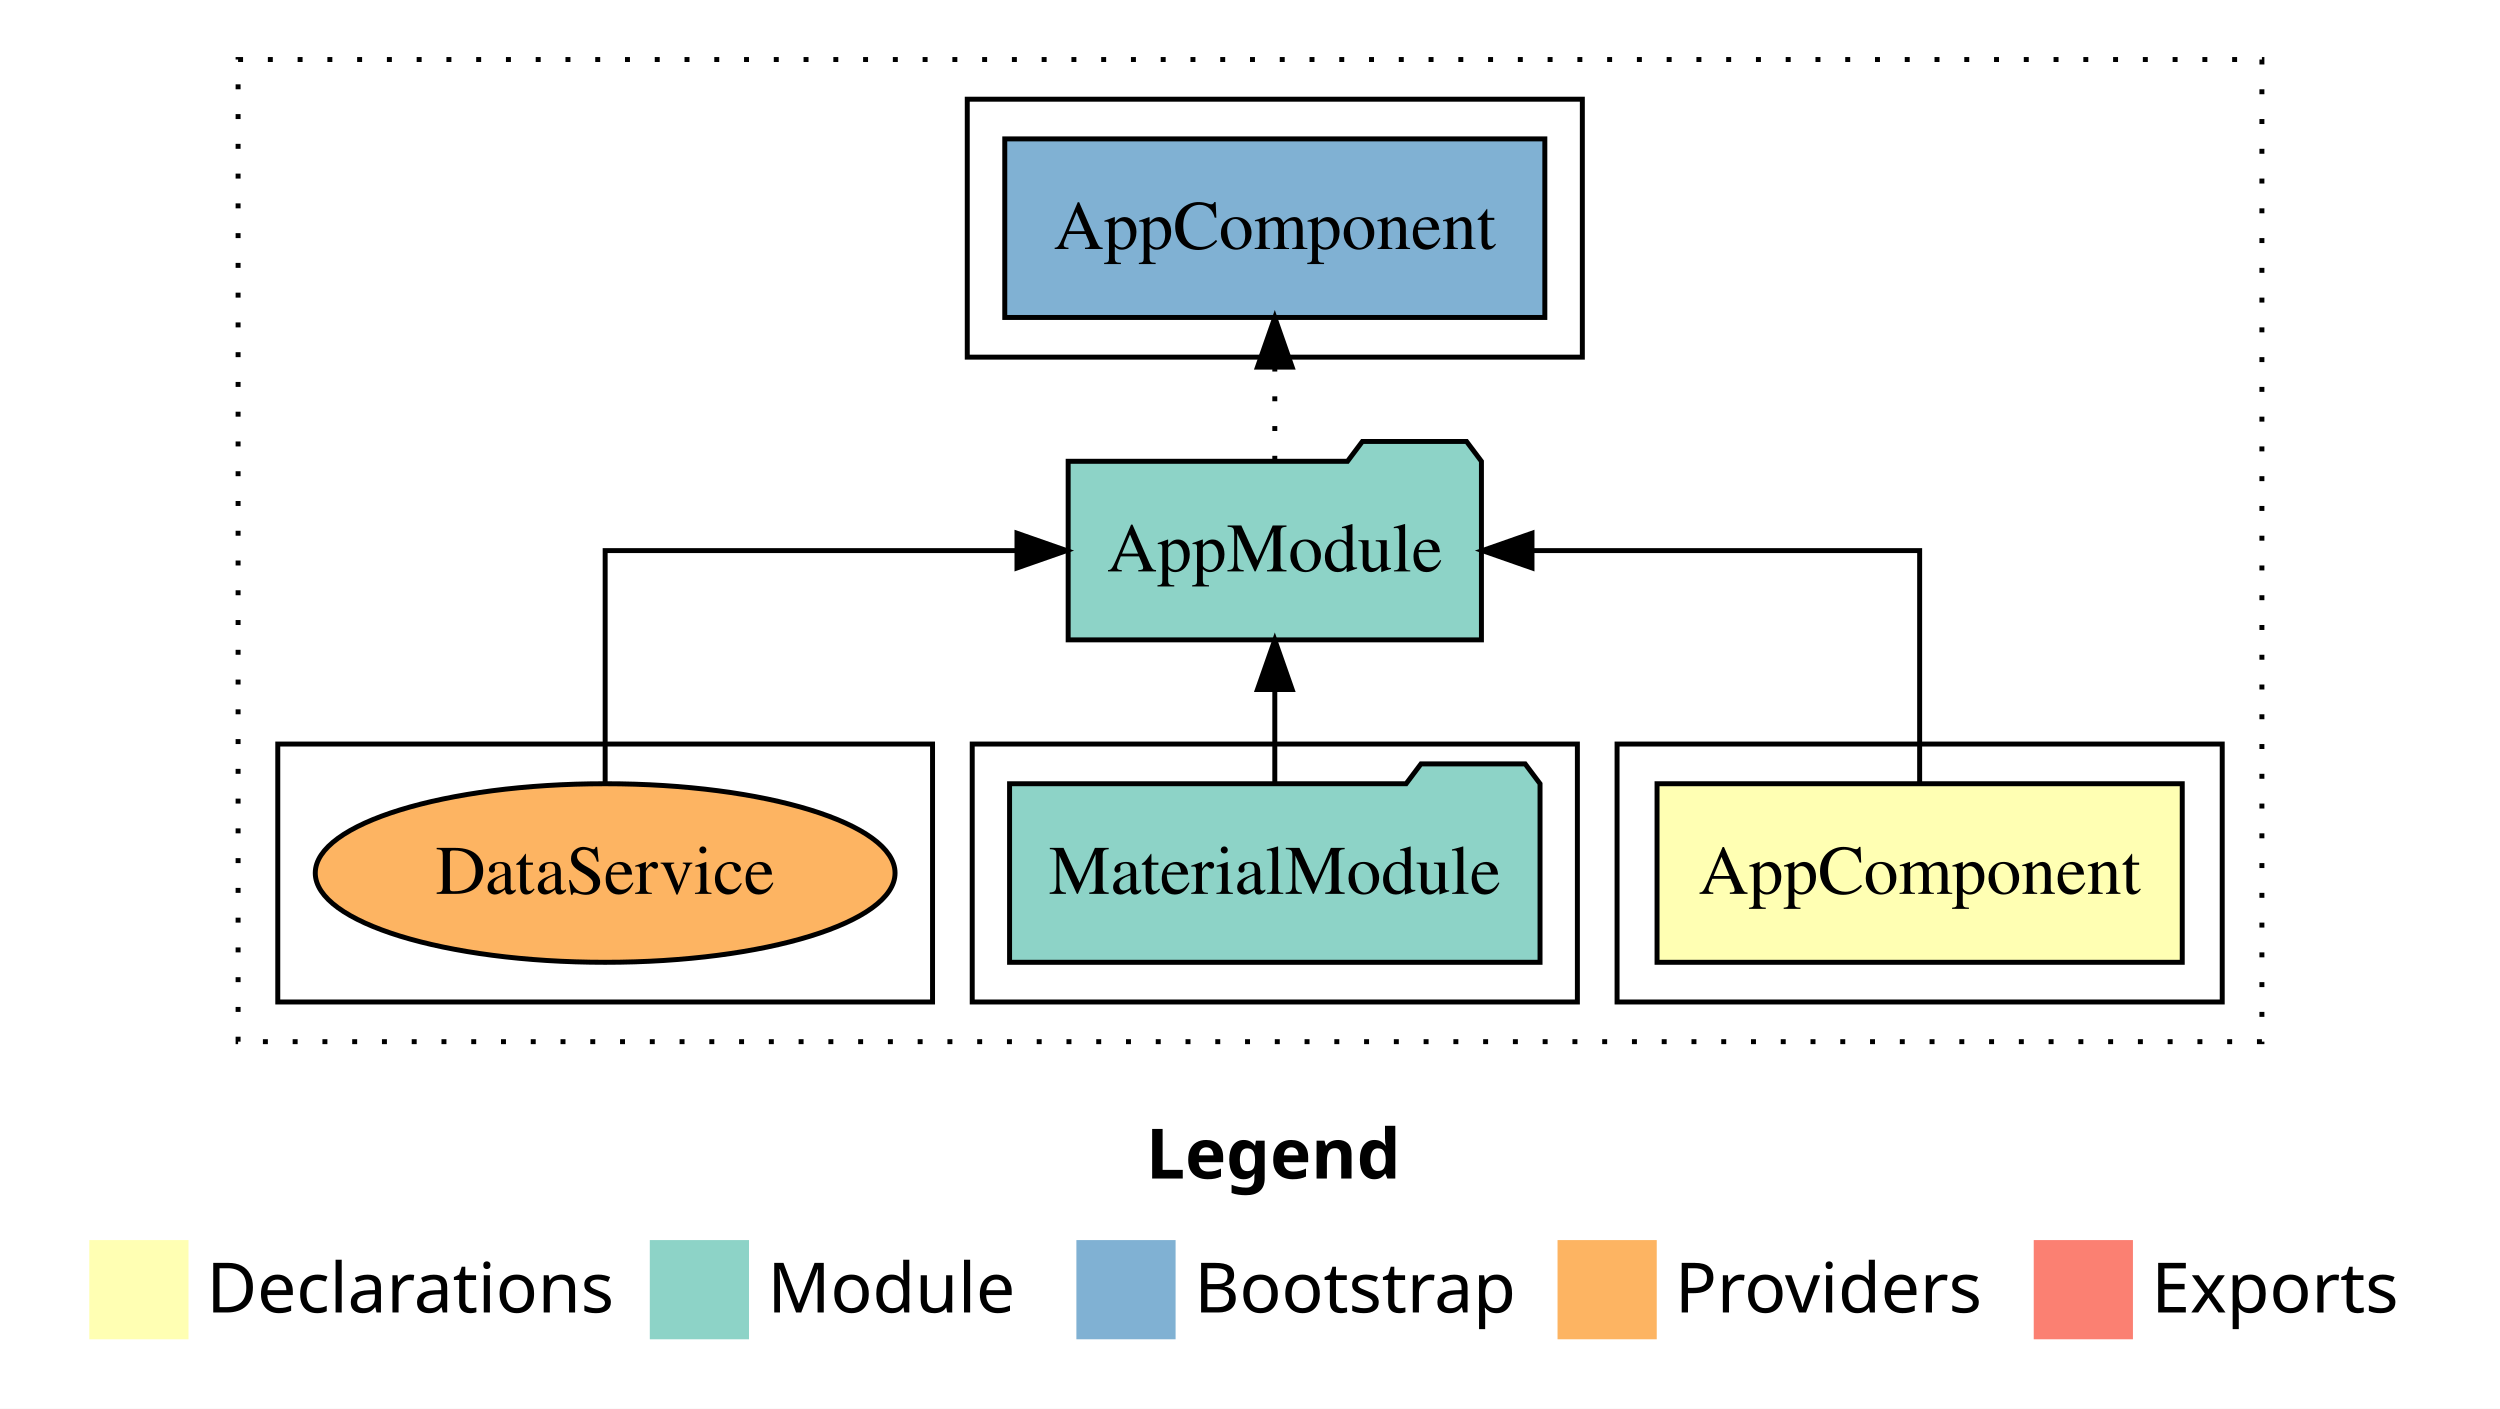
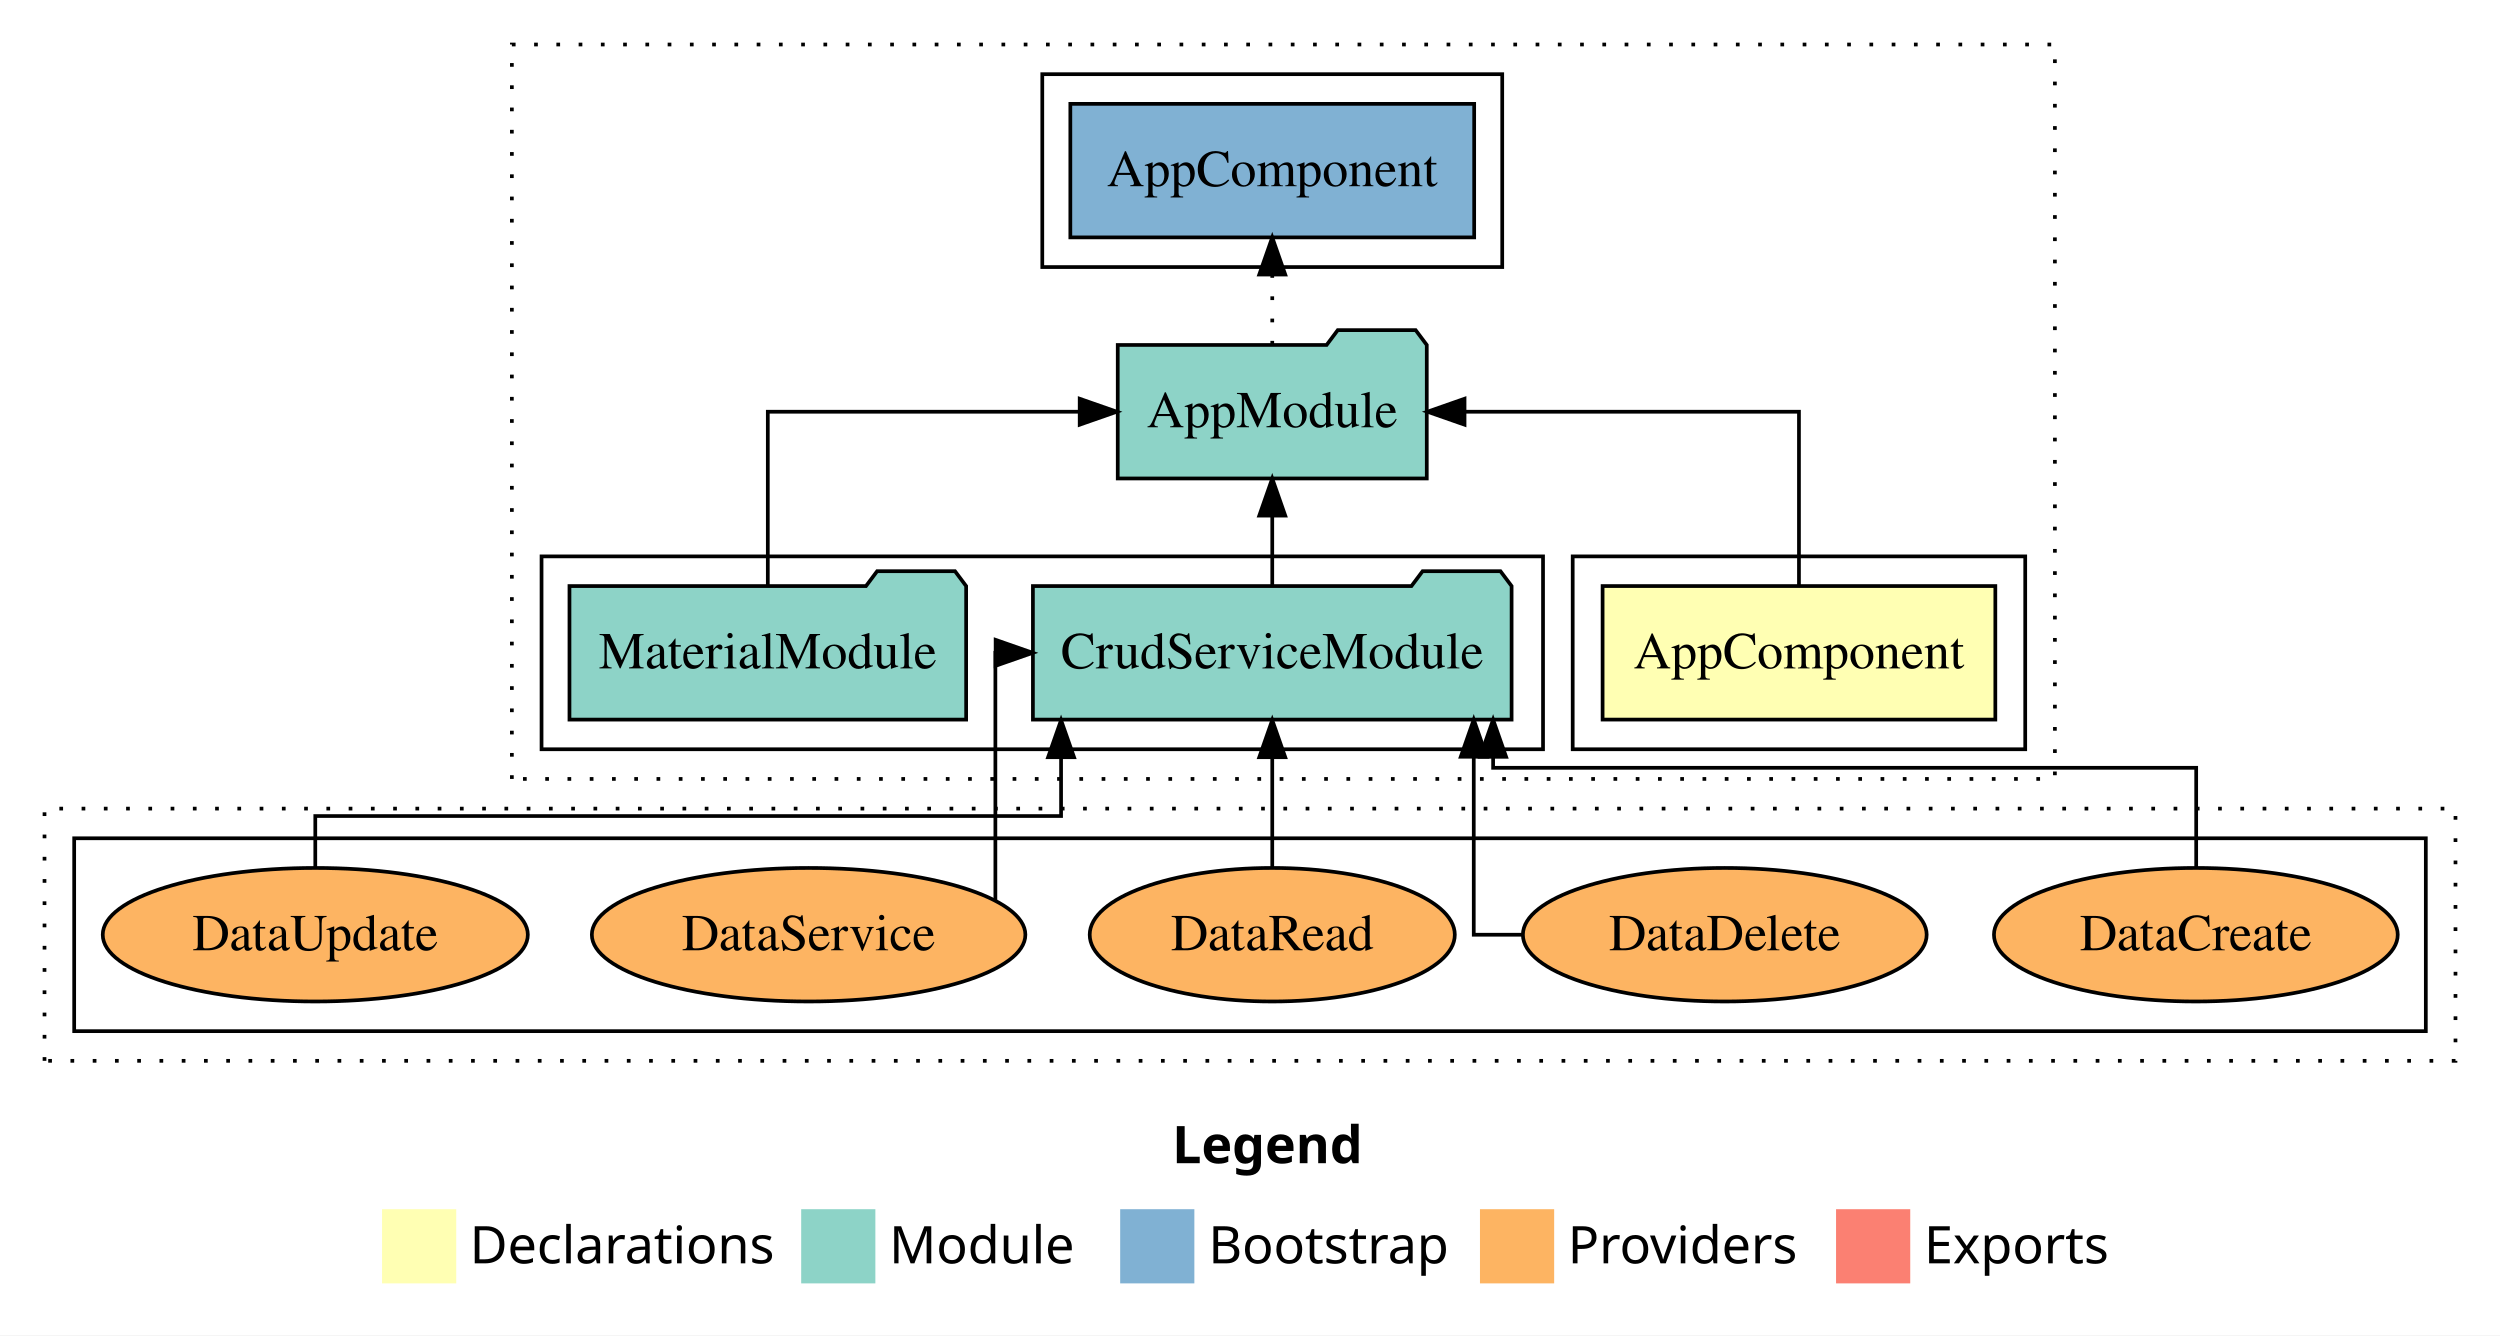
- <svg xmlns="http://www.w3.org/2000/svg" width="504pt" height="284pt" viewBox="0.00 0.00 504.00 284.00">
-   <g id="graph0" class="graph" transform="scale(1 1) rotate(0) translate(4 280)">
-     <polygon fill="#ffffff" stroke="transparent" points="-4,4 -4,-280 500,-280 500,4 -4,4" />
-     <text text-anchor="start" x="227.009" y="-42.4" font-family="sans-serif" font-weight="bold" font-size="14.00" fill="#000000">Legend</text>
-     <polygon fill="#ffffb3" stroke="transparent" points="14,-10 14,-30 34,-30 34,-10 14,-10" />
-     <text text-anchor="start" x="37.629" y="-15.4" font-family="sans-serif" font-size="14.00" fill="#000000">  Declarations</text>
-     <polygon fill="#8dd3c7" stroke="transparent" points="127,-10 127,-30 147,-30 147,-10 127,-10" />
-     <text text-anchor="start" x="150.725" y="-15.4" font-family="sans-serif" font-size="14.00" fill="#000000">  Module</text>
-     <polygon fill="#80b1d3" stroke="transparent" points="213,-10 213,-30 233,-30 233,-10 213,-10" />
-     <text text-anchor="start" x="236.781" y="-15.4" font-family="sans-serif" font-size="14.00" fill="#000000">  Bootstrap</text>
-     <polygon fill="#fdb462" stroke="transparent" points="310,-10 310,-30 330,-30 330,-10 310,-10" />
-     <text text-anchor="start" x="333.673" y="-15.4" font-family="sans-serif" font-size="14.00" fill="#000000">  Providers</text>
-     <polygon fill="#fb8072" stroke="transparent" points="406,-10 406,-30 426,-30 426,-10 406,-10" />
-     <text text-anchor="start" x="429.726" y="-15.4" font-family="sans-serif" font-size="14.00" fill="#000000">  Exports</text>
+ <svg xmlns="http://www.w3.org/2000/svg" width="674pt" height="360pt" viewBox="0.00 0.00 674.00 360.00">
+   <g id="graph0" class="graph" transform="scale(1 1) rotate(0) translate(4 356)">
+     <polygon fill="#ffffff" stroke="transparent" points="-4,4 -4,-356 670,-356 670,4 -4,4" />
+     <text text-anchor="start" x="312.009" y="-42.4" font-family="sans-serif" font-weight="bold" font-size="14.00" fill="#000000">Legend</text>
+     <polygon fill="#ffffb3" stroke="transparent" points="99,-10 99,-30 119,-30 119,-10 99,-10" />
+     <text text-anchor="start" x="122.629" y="-15.4" font-family="sans-serif" font-size="14.00" fill="#000000">  Declarations</text>
+     <polygon fill="#8dd3c7" stroke="transparent" points="212,-10 212,-30 232,-30 232,-10 212,-10" />
+     <text text-anchor="start" x="235.725" y="-15.4" font-family="sans-serif" font-size="14.00" fill="#000000">  Module</text>
+     <polygon fill="#80b1d3" stroke="transparent" points="298,-10 298,-30 318,-30 318,-10 298,-10" />
+     <text text-anchor="start" x="321.781" y="-15.4" font-family="sans-serif" font-size="14.00" fill="#000000">  Bootstrap</text>
+     <polygon fill="#fdb462" stroke="transparent" points="395,-10 395,-30 415,-30 415,-10 395,-10" />
+     <text text-anchor="start" x="418.673" y="-15.4" font-family="sans-serif" font-size="14.00" fill="#000000">  Providers</text>
+     <polygon fill="#fb8072" stroke="transparent" points="491,-10 491,-30 511,-30 511,-10 491,-10" />
+     <text text-anchor="start" x="514.726" y="-15.4" font-family="sans-serif" font-size="14.00" fill="#000000">  Exports</text>
    <g id="clust1" class="cluster">
-       <polygon fill="none" stroke="#000000" stroke-dasharray="1,5" points="44,-70 44,-268 452,-268 452,-70 44,-70" />
+       <polygon fill="none" stroke="#000000" stroke-dasharray="1,5" points="134,-146 134,-344 550,-344 550,-146 134,-146" />
    </g>
    <g id="clust2" class="cluster">
-       <polygon fill="none" stroke="#000000" points="322,-78 322,-130 444,-130 444,-78 322,-78" />
+       <polygon fill="none" stroke="#000000" points="420,-154 420,-206 542,-206 542,-154 420,-154" />
    </g>
    <g id="clust4" class="cluster">
-       <polygon fill="none" stroke="#000000" points="192,-78 192,-130 314,-130 314,-78 192,-78" />
+       <polygon fill="none" stroke="#000000" points="142,-154 142,-206 412,-206 412,-154 142,-154" />
    </g>
    <g id="clust6" class="cluster">
-       <polygon fill="none" stroke="#000000" points="191,-208 191,-260 315,-260 315,-208 191,-208" />
+       <polygon fill="none" stroke="#000000" points="277,-284 277,-336 401,-336 401,-284 277,-284" />
    </g>
-     <g id="clust7" class="cluster">
-       <polygon fill="none" stroke="#000000" points="52,-78 52,-130 184,-130 184,-78 52,-78" />
+     <g id="clust8" class="cluster">
+       <polygon fill="none" stroke="#000000" stroke-dasharray="1,5" points="8,-70 8,-138 658,-138 658,-70 8,-70" />
+     </g>
+     <g id="clust13" class="cluster">
+       <polygon fill="none" stroke="#000000" points="16,-78 16,-130 650,-130 650,-78 16,-78" />
    </g>
    <g id="node1" class="node">
-       <polygon fill="#ffffb3" stroke="#000000" points="435.94,-122 330.06,-122 330.06,-86 435.94,-86 435.94,-122" />
-       <text text-anchor="middle" x="383" y="-99.8" font-family="Times,serif" font-size="14.00" fill="#000000">AppComponent</text>
+       <polygon fill="#ffffb3" stroke="#000000" points="533.94,-198 428.06,-198 428.06,-162 533.94,-162 533.94,-198" />
+       <text text-anchor="middle" x="481" y="-175.8" font-family="Times,serif" font-size="14.00" fill="#000000">AppComponent</text>
    </g>
    <g id="node2" class="node">
-       <polygon fill="#8dd3c7" stroke="#000000" points="294.657,-187 291.657,-191 270.657,-191 267.657,-187 211.343,-187 211.343,-151 294.657,-151 294.657,-187" />
-       <text text-anchor="middle" x="253" y="-164.8" font-family="Times,serif" font-size="14.00" fill="#000000">AppModule</text>
+       <polygon fill="#8dd3c7" stroke="#000000" points="380.657,-263 377.657,-267 356.657,-267 353.657,-263 297.343,-263 297.343,-227 380.657,-227 380.657,-263" />
+       <text text-anchor="middle" x="339" y="-240.8" font-family="Times,serif" font-size="14.00" fill="#000000">AppModule</text>
    </g>
    <g id="edge1" class="edge">
-       <path fill="none" stroke="#000000" d="M383,-122.106C383,-141.339 383,-169 383,-169 383,-169 304.848,-169 304.848,-169" />
-       <polygon fill="#000000" stroke="#000000" points="304.848,-165.5 294.848,-169 304.848,-172.5 304.848,-165.5" />
+       <path fill="none" stroke="#000000" d="M481,-198.106C481,-217.339 481,-245 481,-245 481,-245 390.837,-245 390.837,-245" />
+       <polygon fill="#000000" stroke="#000000" points="390.837,-241.5 380.837,-245 390.837,-248.5 390.837,-241.5" />
+     </g>
+     <g id="node5" class="node">
+       <polygon fill="#80b1d3" stroke="#000000" points="393.439,-328 284.561,-328 284.561,-292 393.439,-292 393.439,-328" />
+       <text text-anchor="middle" x="339" y="-305.8" font-family="Times,serif" font-size="14.00" fill="#000000">AppComponent </text>
+     </g>
+     <g id="edge4" class="edge">
+       <path fill="none" stroke="#000000" stroke-dasharray="1,5" d="M339,-263.106C339,-263.106 339,-281.991 339,-281.991" />
+       <polygon fill="#000000" stroke="#000000" points="335.5,-281.991 339,-291.991 342.5,-281.991 335.5,-281.991" />
+     </g>
+     <g id="node3" class="node">
+       <polygon fill="#8dd3c7" stroke="#000000" points="403.526,-198 400.526,-202 379.526,-202 376.526,-198 274.474,-198 274.474,-162 403.526,-162 403.526,-198" />
+       <text text-anchor="middle" x="339" y="-175.8" font-family="Times,serif" font-size="14.00" fill="#000000">CrudServiceModule</text>
+     </g>
+     <g id="edge2" class="edge">
+       <path fill="none" stroke="#000000" d="M339,-198.106C339,-198.106 339,-216.991 339,-216.991" />
+       <polygon fill="#000000" stroke="#000000" points="335.5,-216.991 339,-226.991 342.5,-216.991 335.5,-216.991" />
    </g>
    <g id="node4" class="node">
-       <polygon fill="#80b1d3" stroke="#000000" points="307.439,-252 198.561,-252 198.561,-216 307.439,-216 307.439,-252" />
-       <text text-anchor="middle" x="253" y="-229.8" font-family="Times,serif" font-size="14.00" fill="#000000">AppComponent </text>
+       <polygon fill="#8dd3c7" stroke="#000000" points="256.471,-198 253.471,-202 232.471,-202 229.471,-198 149.529,-198 149.529,-162 256.471,-162 256.471,-198" />
+       <text text-anchor="middle" x="203" y="-175.8" font-family="Times,serif" font-size="14.00" fill="#000000">MaterialModule</text>
    </g>
    <g id="edge3" class="edge">
-       <path fill="none" stroke="#000000" stroke-dasharray="1,5" d="M253,-187.106C253,-187.106 253,-205.991 253,-205.991" />
-       <polygon fill="#000000" stroke="#000000" points="249.5,-205.991 253,-215.991 256.5,-205.991 249.5,-205.991" />
+       <path fill="none" stroke="#000000" d="M203,-198.106C203,-217.339 203,-245 203,-245 203,-245 287.086,-245 287.086,-245" />
+       <polygon fill="#000000" stroke="#000000" points="287.086,-248.5 297.086,-245 287.086,-241.5 287.086,-248.5" />
    </g>
-     <g id="node3" class="node">
-       <polygon fill="#8dd3c7" stroke="#000000" points="306.471,-122 303.471,-126 282.471,-126 279.471,-122 199.529,-122 199.529,-86 306.471,-86 306.471,-122" />
-       <text text-anchor="middle" x="253" y="-99.8" font-family="Times,serif" font-size="14.00" fill="#000000">MaterialModule</text>
+     <g id="node6" class="node">
+       <ellipse fill="#fdb462" stroke="#000000" cx="588" cy="-104" rx="54.428" ry="18" />
+       <text text-anchor="middle" x="588" y="-99.8" font-family="Times,serif" font-size="14.00" fill="#000000">DataCreate</text>
    </g>
-     <g id="edge2" class="edge">
-       <path fill="none" stroke="#000000" d="M253,-122.106C253,-122.106 253,-140.991 253,-140.991" />
-       <polygon fill="#000000" stroke="#000000" points="249.5,-140.991 253,-150.991 256.5,-140.991 249.5,-140.991" />
+     <g id="edge5" class="edge">
+       <path fill="none" stroke="#000000" d="M588.092,-122.044C588.092,-134.563 588.092,-149 588.092,-149 588.092,-149 398.544,-149 398.544,-149 398.544,-149 398.544,-151.967 398.544,-151.967" />
+       <polygon fill="#000000" stroke="#000000" points="395.044,-151.967 398.544,-161.967 402.044,-151.967 395.044,-151.967" />
    </g>
-     <g id="node5" class="node">
-       <ellipse fill="#fdb462" stroke="#000000" cx="118" cy="-104" rx="58.441" ry="18" />
-       <text text-anchor="middle" x="118" y="-99.8" font-family="Times,serif" font-size="14.00" fill="#000000">DataService</text>
+     <g id="node7" class="node">
+       <ellipse fill="#fdb462" stroke="#000000" cx="461" cy="-104" rx="54.428" ry="18" />
+       <text text-anchor="middle" x="461" y="-99.8" font-family="Times,serif" font-size="14.00" fill="#000000">DataDelete</text>
    </g>
-     <g id="edge4" class="edge">
-       <path fill="none" stroke="#000000" d="M118,-122.106C118,-141.339 118,-169 118,-169 118,-169 201.025,-169 201.025,-169" />
-       <polygon fill="#000000" stroke="#000000" points="201.025,-172.5 211.025,-169 201.025,-165.5 201.025,-172.5" />
+     <g id="edge6" class="edge">
+       <path fill="none" stroke="#000000" d="M406.374,-104C398.679,-104 393.325,-104 393.325,-104 393.325,-104 393.325,-151.989 393.325,-151.989" />
+       <polygon fill="#000000" stroke="#000000" points="389.826,-151.989 393.325,-161.989 396.826,-151.989 389.826,-151.989" />
+     </g>
+     <g id="node8" class="node">
+       <ellipse fill="#fdb462" stroke="#000000" cx="339" cy="-104" rx="49.214" ry="18" />
+       <text text-anchor="middle" x="339" y="-99.8" font-family="Times,serif" font-size="14.00" fill="#000000">DataRead</text>
+     </g>
+     <g id="edge7" class="edge">
+       <path fill="none" stroke="#000000" d="M339,-122.011C339,-122.011 339,-151.855 339,-151.855" />
+       <polygon fill="#000000" stroke="#000000" points="335.5,-151.855 339,-161.855 342.5,-151.855 335.5,-151.855" />
+     </g>
+     <g id="node9" class="node">
+       <ellipse fill="#fdb462" stroke="#000000" cx="214" cy="-104" rx="58.441" ry="18" />
+       <text text-anchor="middle" x="214" y="-99.8" font-family="Times,serif" font-size="14.00" fill="#000000">DataService</text>
+     </g>
+     <g id="edge8" class="edge">
+       <path fill="none" stroke="#000000" d="M264.353,-113.319C264.353,-133.613 264.353,-180 264.353,-180 264.353,-180 265.36,-180 265.36,-180" />
+       <polygon fill="#000000" stroke="#000000" points="264.42,-183.5 274.42,-180 264.42,-176.5 264.42,-183.5" />
+     </g>
+     <g id="node10" class="node">
+       <ellipse fill="#fdb462" stroke="#000000" cx="81" cy="-104" rx="57.301" ry="18" />
+       <text text-anchor="middle" x="81" y="-99.8" font-family="Times,serif" font-size="14.00" fill="#000000">DataUpdate</text>
+     </g>
+     <g id="edge9" class="edge">
+       <path fill="none" stroke="#000000" d="M81,-122.243C81,-129.43 81,-136 81,-136 81,-136 282.065,-136 282.065,-136 282.065,-136 282.065,-151.85 282.065,-151.85" />
+       <polygon fill="#000000" stroke="#000000" points="278.565,-151.849 282.065,-161.85 285.565,-151.85 278.565,-151.849" />
    </g>
  </g>
</svg>
